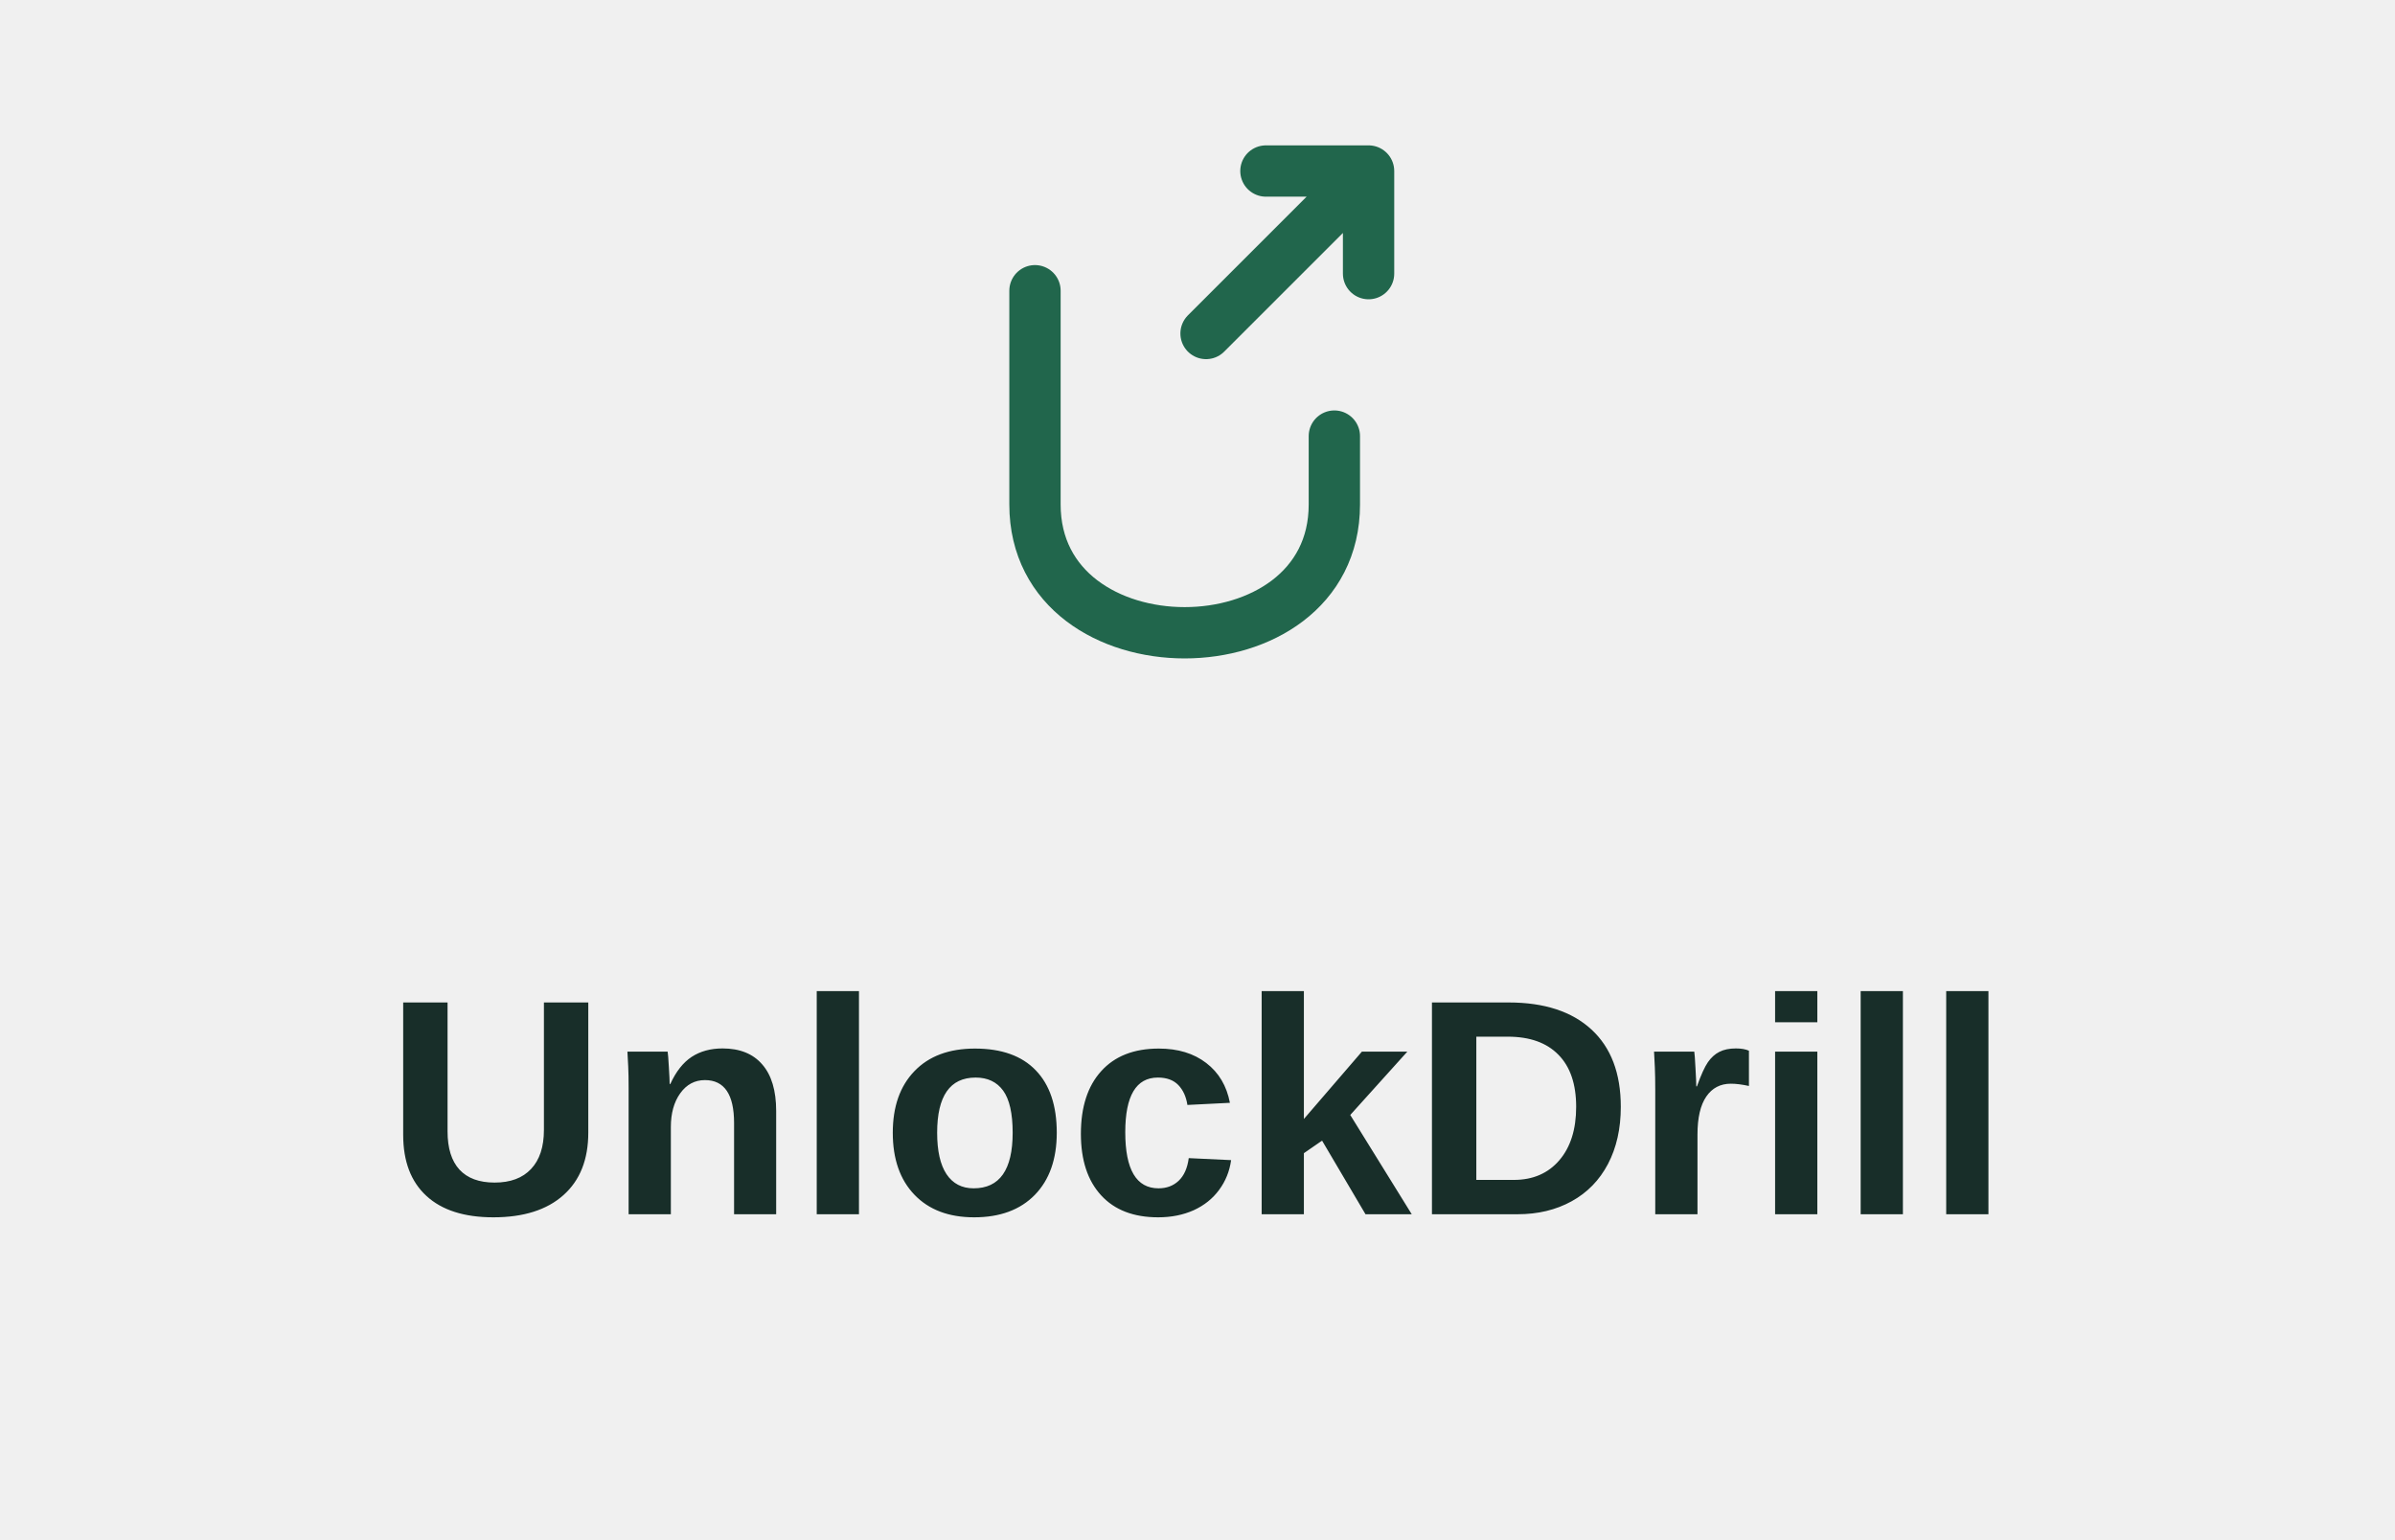
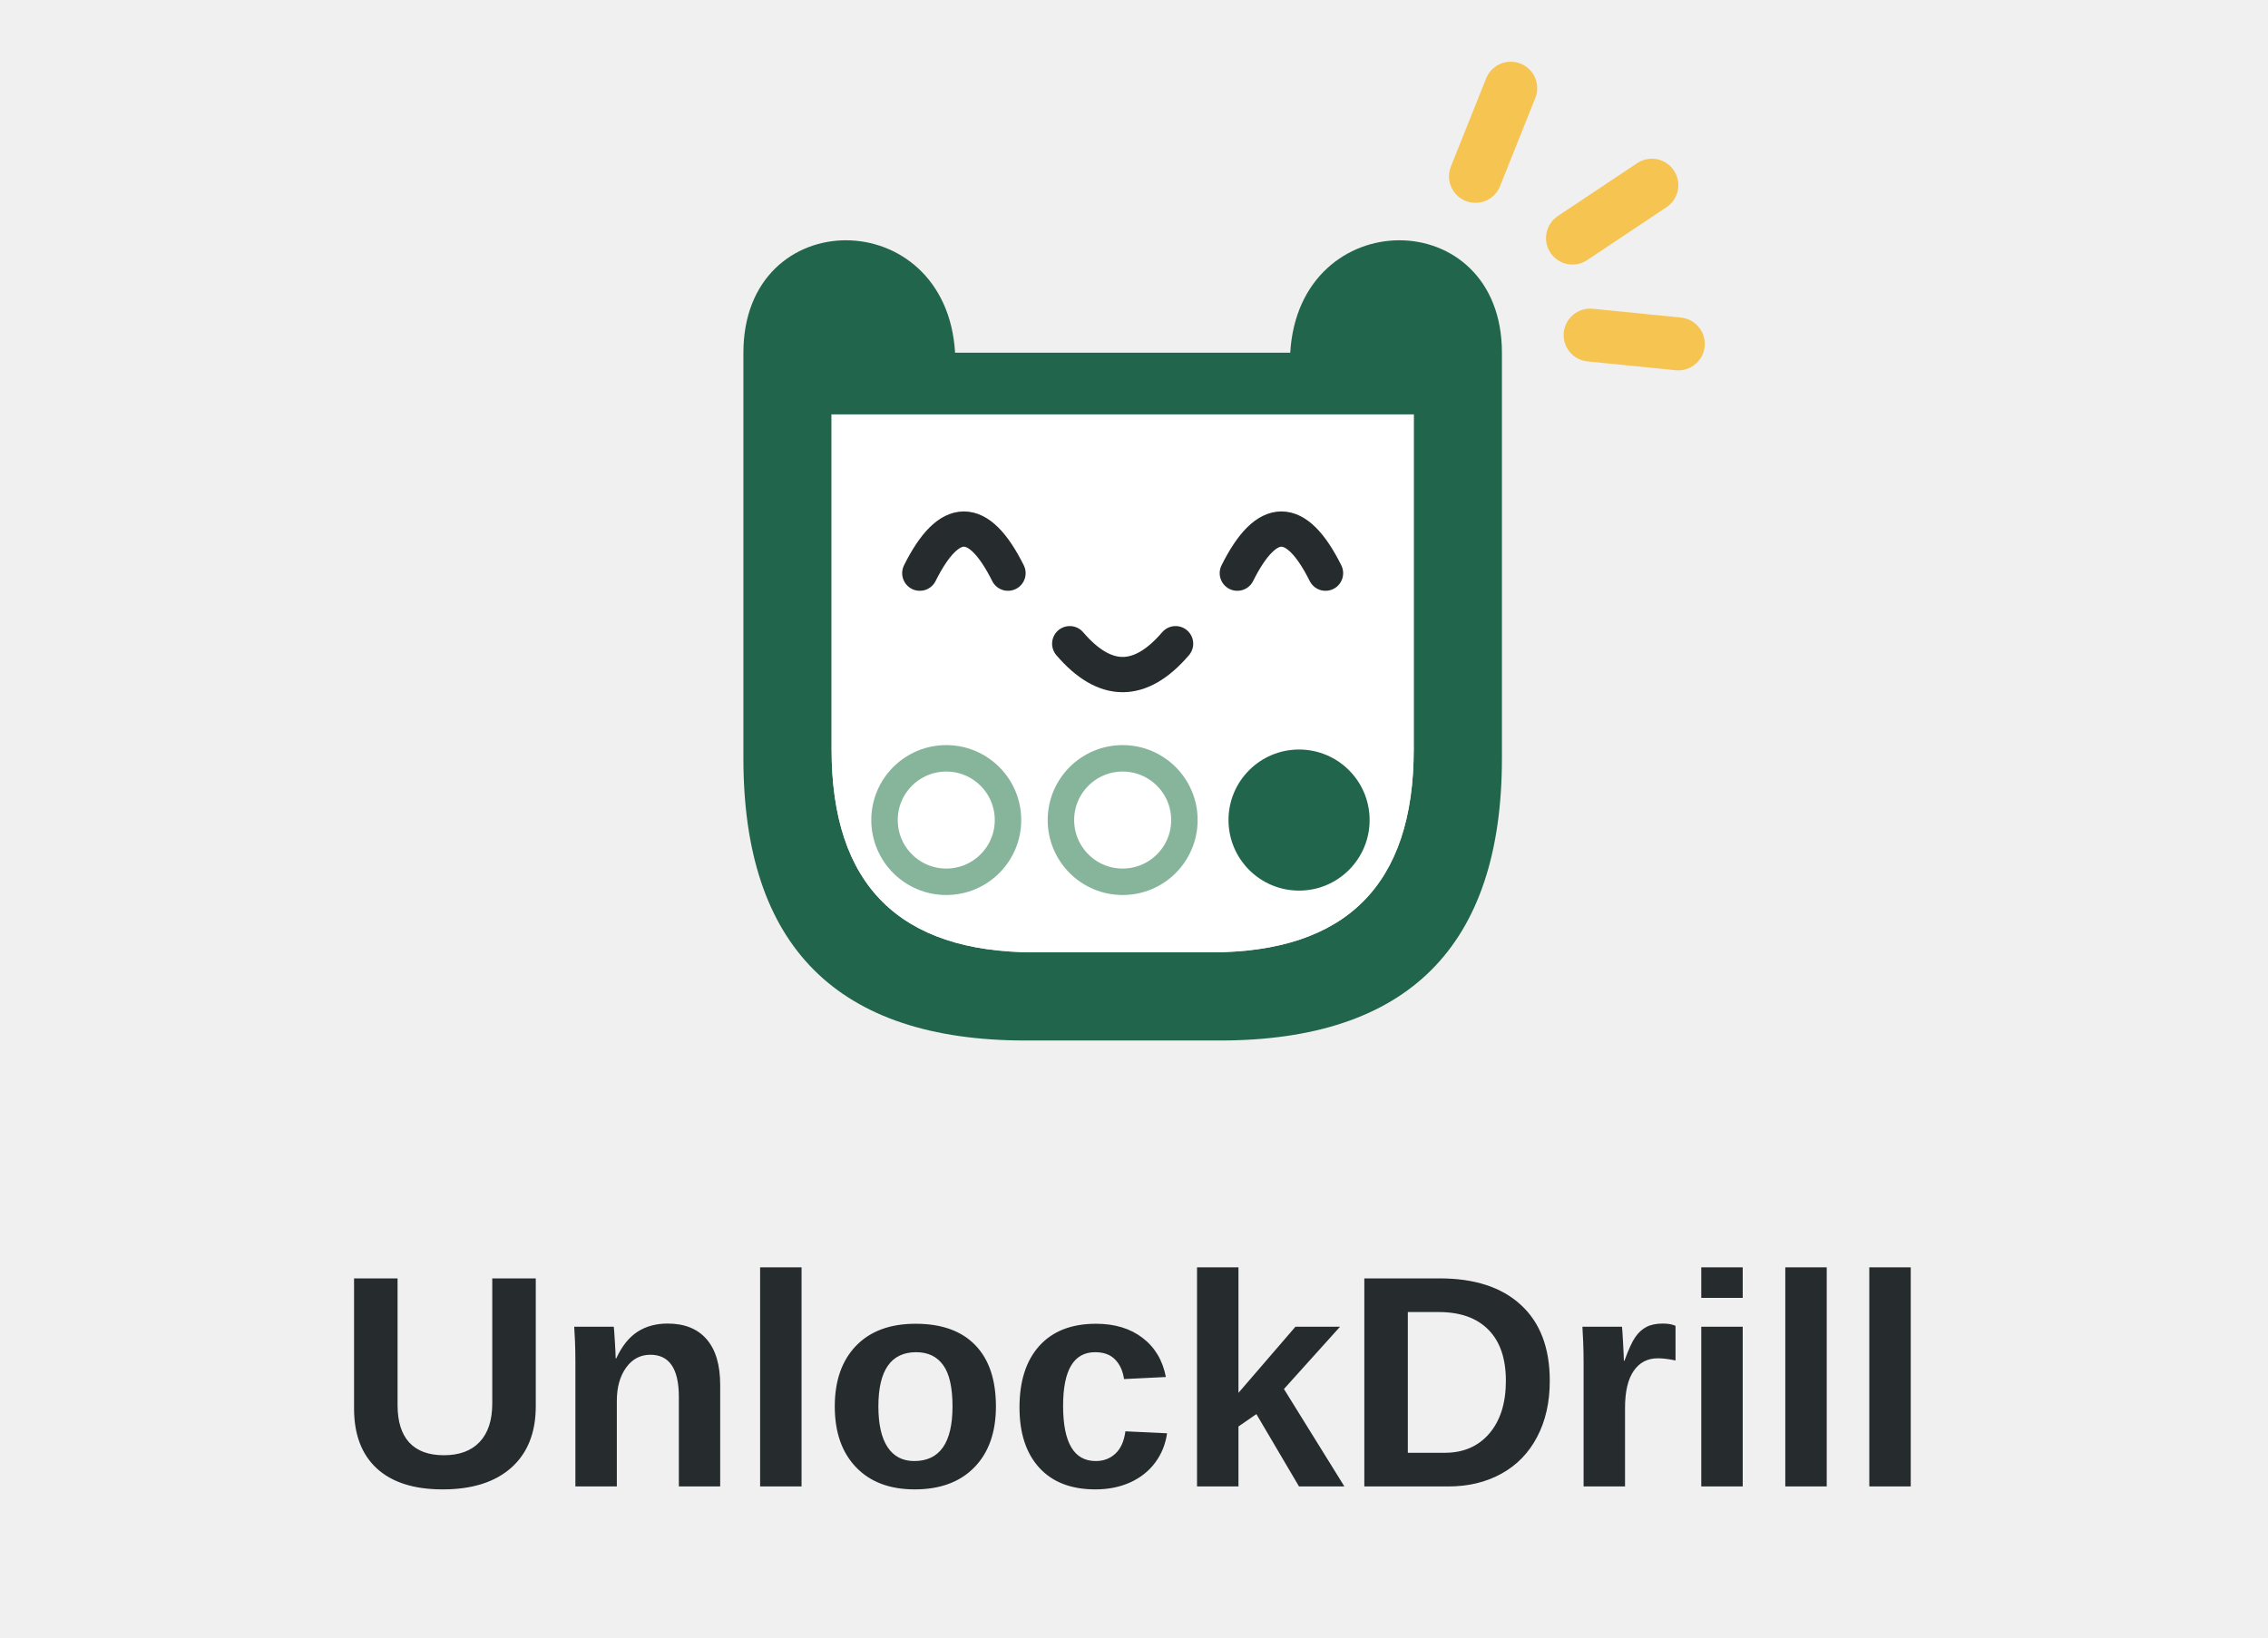
- <svg xmlns="http://www.w3.org/2000/svg" viewBox="0 0 280 180">
-   <g transform="translate(108 18)">
-     <g transform="translate(0 64) scale(1 -1)">
-       <path d="M13 48V23C13 3 48 3 48 23V31 M33 43L52 62 M40 62H52V50" fill="none" stroke="#21664C" stroke-width="6" stroke-linecap="round" stroke-linejoin="round" />
+ <svg xmlns="http://www.w3.org/2000/svg" width="360" height="260" viewBox="0 0 360 260">
+   <g transform="translate(90 0) scale(1.4)">
+     <defs>
+       <mask id="body">
+         <rect width="128" height="128" fill="white" />
+         <path d="M30 47 H96 V85 Q96 108 73 108 H53 Q30 108 30 85 Z" fill="black" />
+       </mask>
+     </defs>
+     <path d="M20 40 C20 23 43 23 44 40 H82 C83 23 106 23 106 40 V86 Q106 118 74 118 H52 Q20 118 20 86 Z" fill="#21664C" mask="url(#body)" />
+     <path d="M30 47 H96 V85 Q96 108 73 108 H53 Q30 108 30 85 Z" fill="#FFFFFF" />
+     <g fill="none" stroke="#262B2E" stroke-width="4" stroke-linecap="round">
+       <path d="M40 65 Q45 55 50 65 M76 65 Q81 55 86 65 M57 73 Q63 80 69 73" />
    </g>
+     <g fill="none" stroke="#86B59B" stroke-width="3">
+       <circle cx="43" cy="93" r="7" />
+       <circle cx="63" cy="93" r="7" />
+     </g>
+     <circle cx="83" cy="93" r="8" fill="#21664C" />
+     <path d="M103 20 L107 10 M114 27 L123 21 M116 38 L126 39" fill="none" stroke="#F5C451" stroke-width="6" stroke-linecap="round" />
  </g>
-   <text x="140" y="142" text-anchor="middle" fill="#182E29" font-family="Arial,sans-serif" font-size="36" font-weight="700">UnlockDrill</text>
+   <text x="180" y="236" text-anchor="middle" font-family="Arial,Helvetica,sans-serif" font-weight="700" font-size="48" fill="#262B2E">UnlockDrill</text>
</svg>
